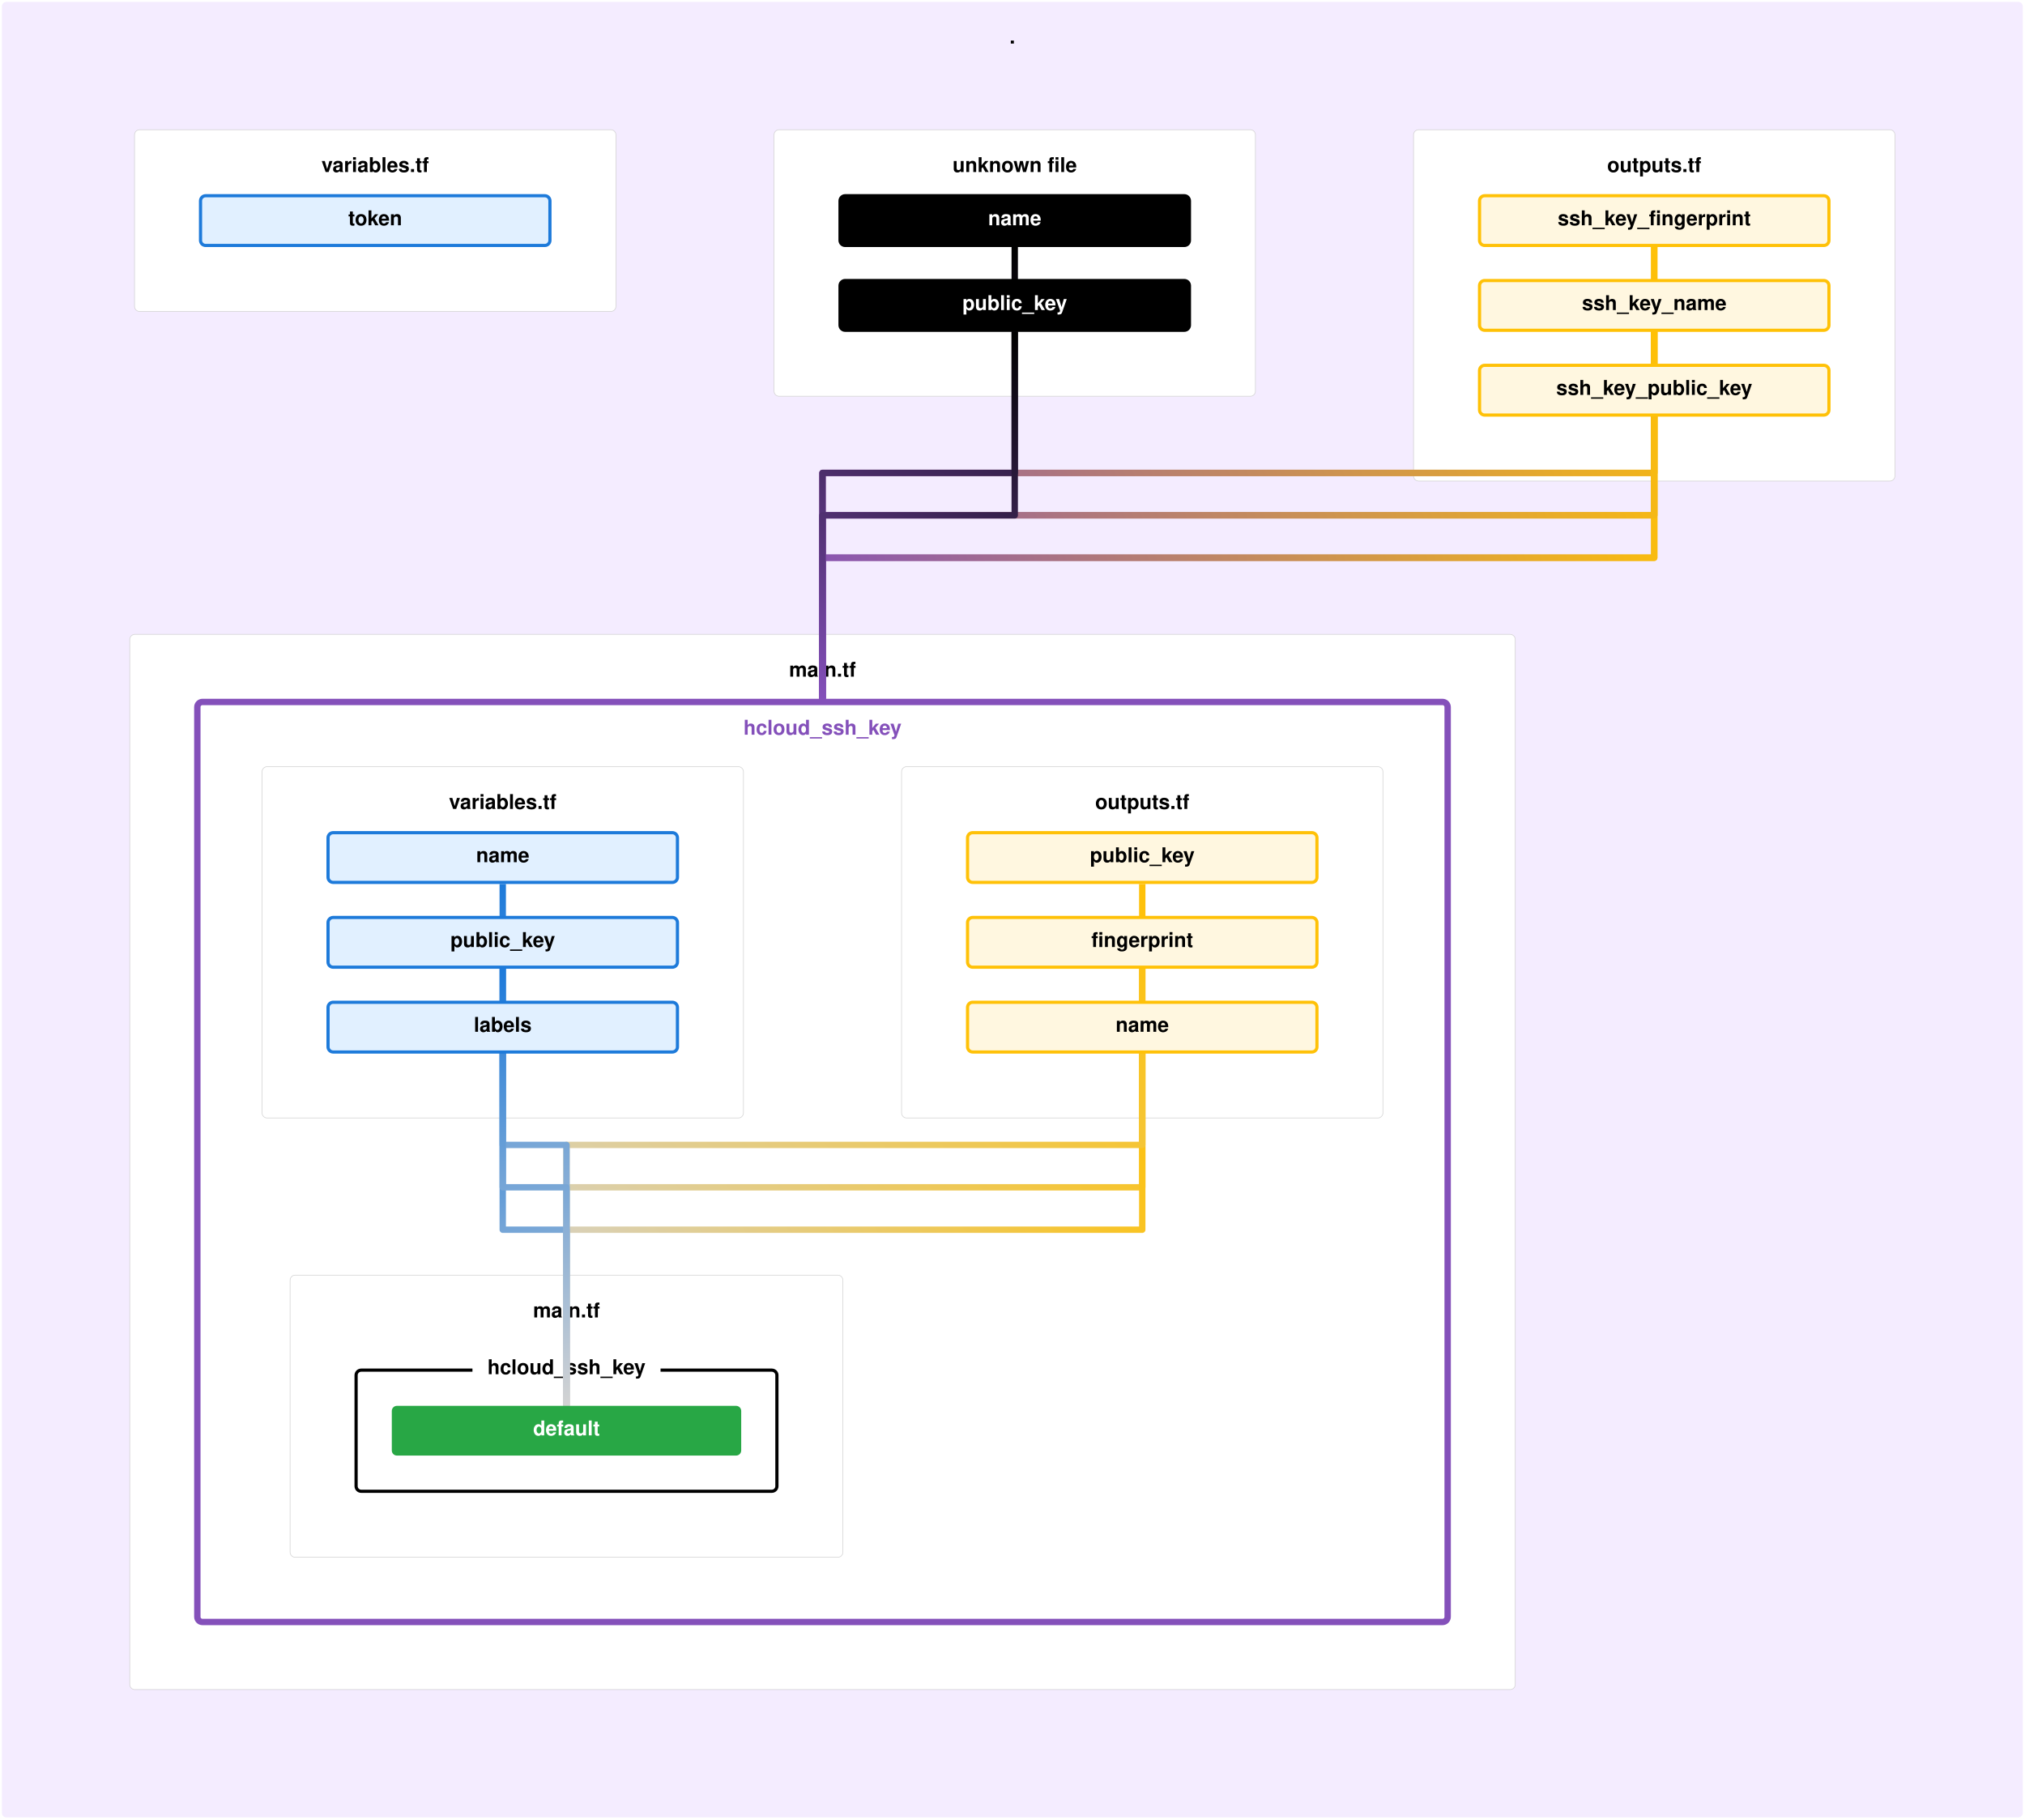
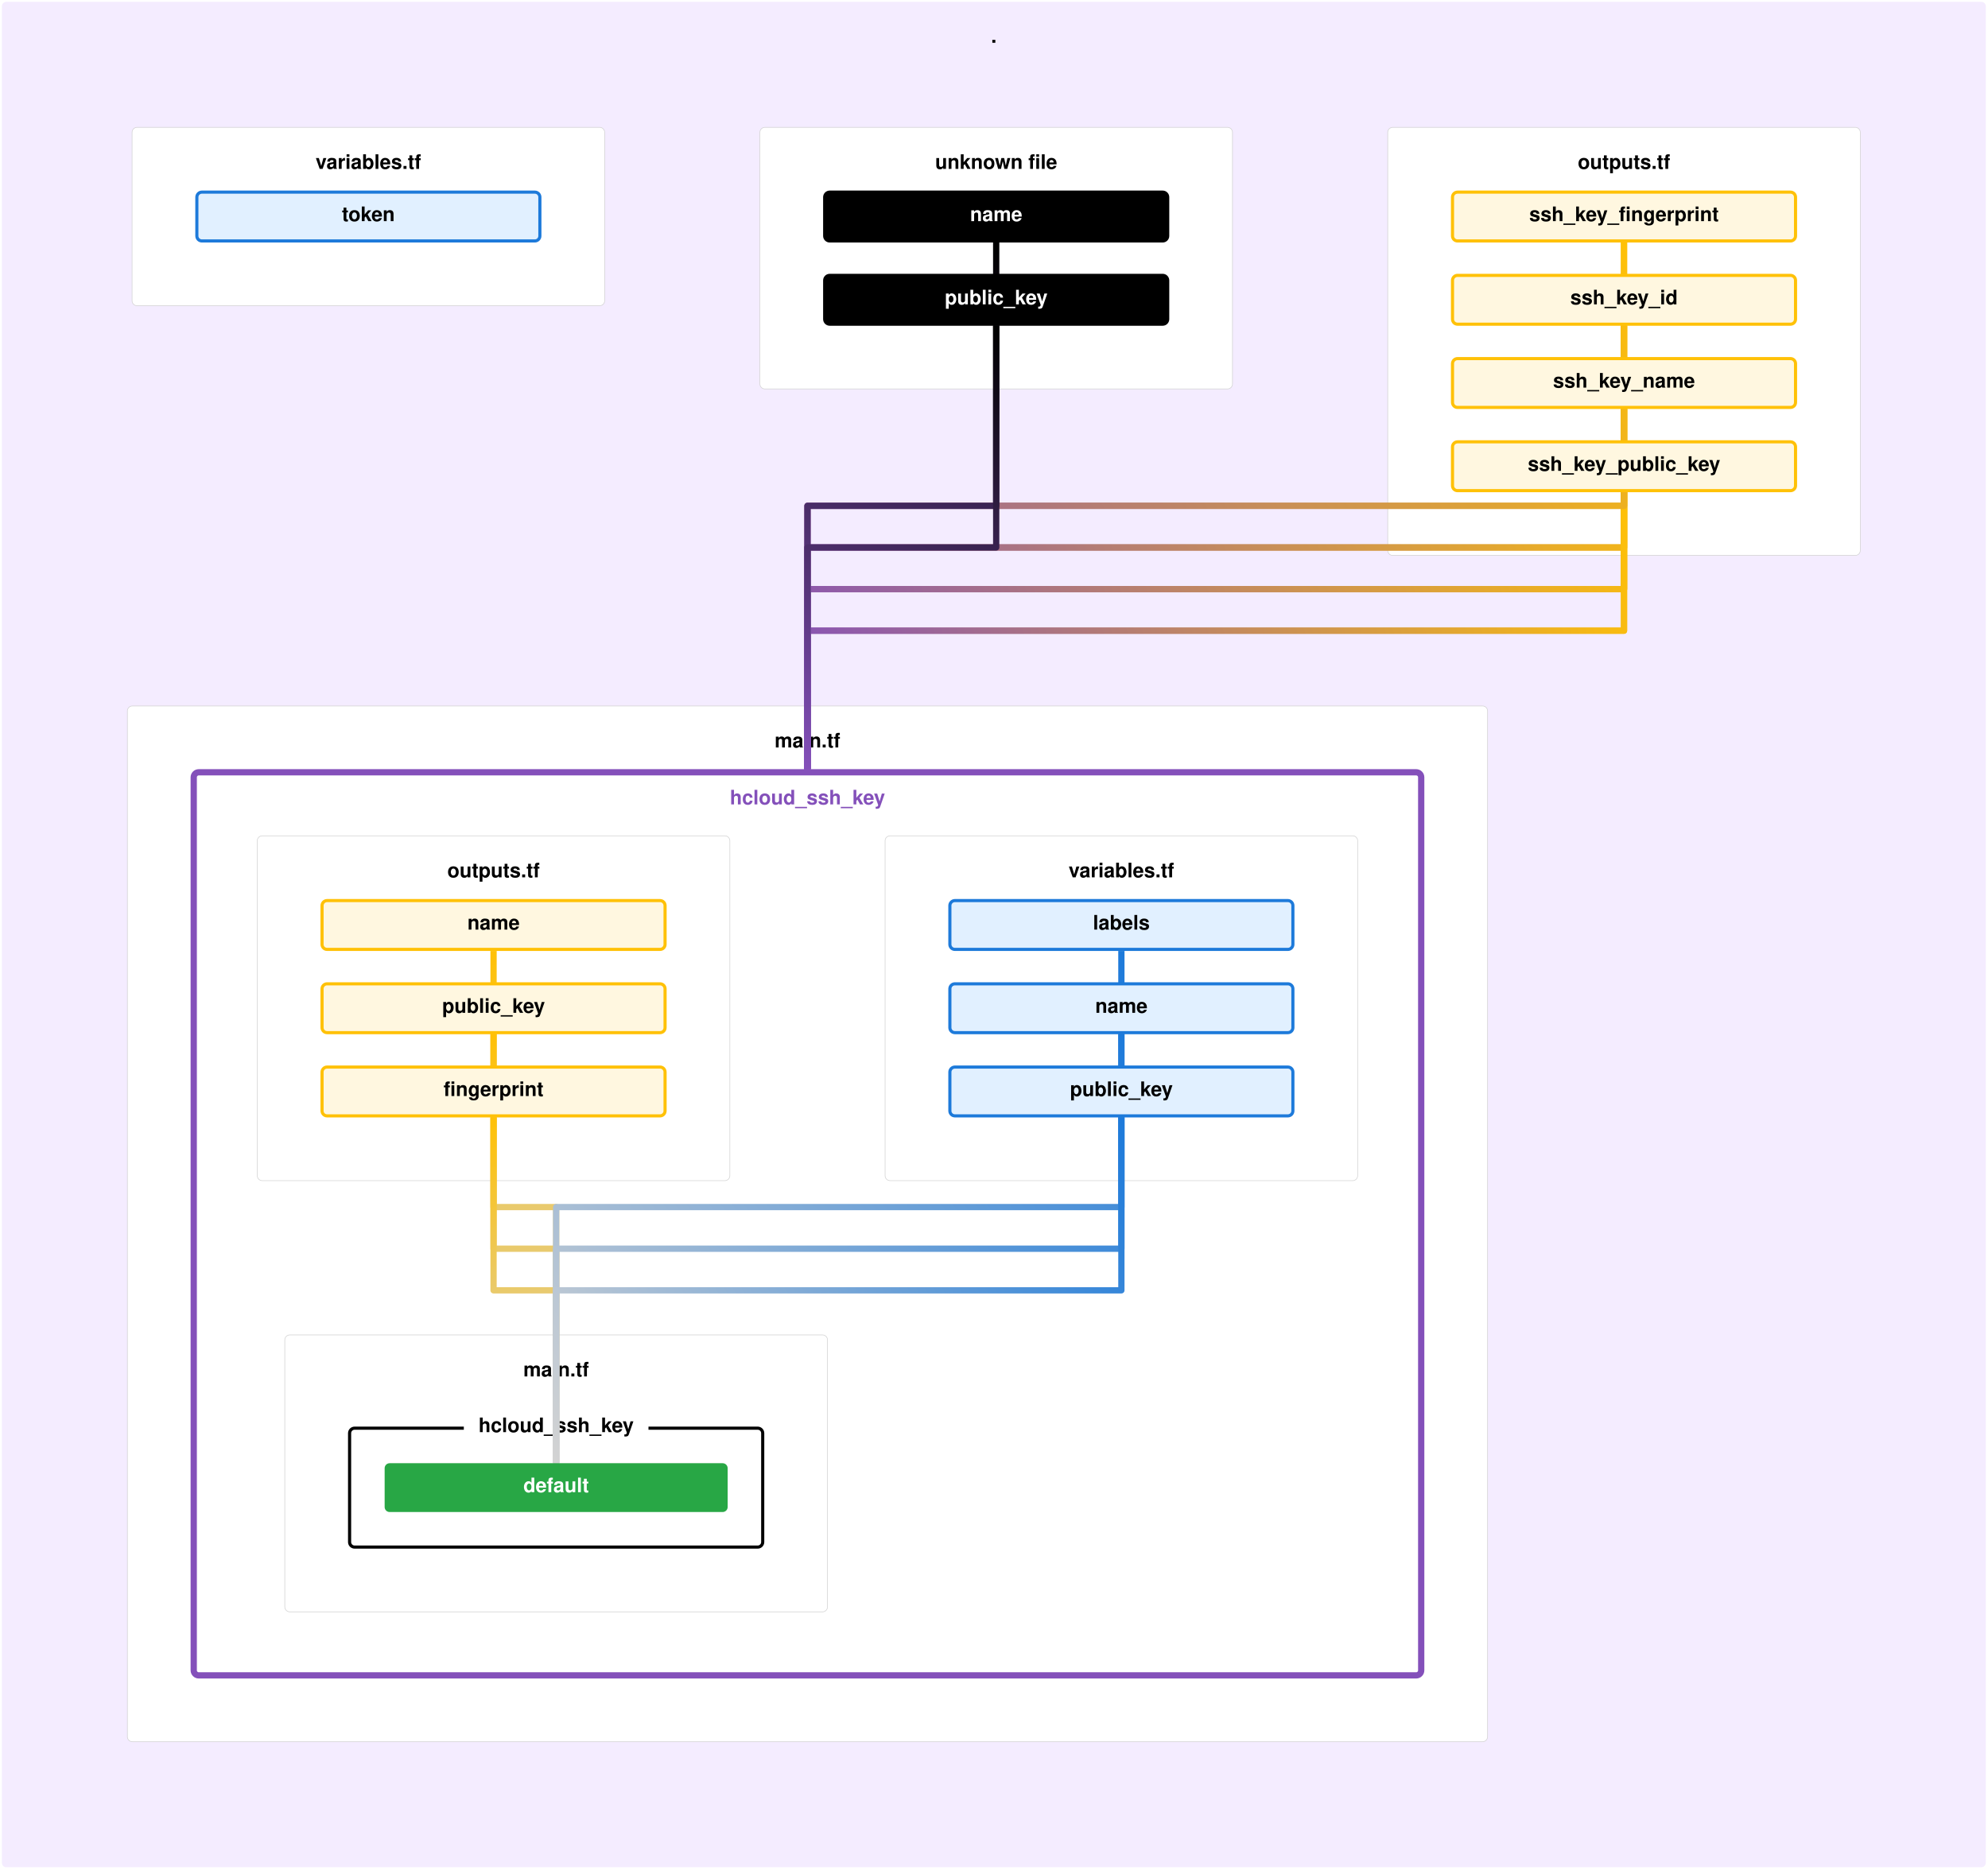
- <svg xmlns="http://www.w3.org/2000/svg" version="1.1" width="635.2" height="570.8">
+ <svg xmlns="http://www.w3.org/2000/svg" version="1.1" width="635.2" height="597.4">
  <defs>
-     <linearGradient id="kAfbMAzPTRiX" x1="2306px" x2="1001.5px" y1="607.5px" y2="1050px" gradientUnits="userSpaceOnUse">
+     <linearGradient id="eoQwMdqxrLeM" x1="2306px" x2="1001.5px" y1="474.5px" y2="1183px" gradientUnits="userSpaceOnUse">
      <stop offset="0" stop-color="rgb(255,193,7)" stop-opacity="1" />
      <stop offset="1" stop-color="rgb(132,80,186)" stop-opacity="1" />
    </linearGradient>
-     <linearGradient id="CqSRUVTMXqBN" x1="2306px" x2="1001.5px" y1="607.5px" y2="1050px" gradientUnits="userSpaceOnUse">
+     <linearGradient id="oBKyxaTFsoTU" x1="2306px" x2="1001.5px" y1="474.5px" y2="1183px" gradientUnits="userSpaceOnUse">
      <stop offset="0" stop-color="rgb(255,193,7)" stop-opacity="1" />
      <stop offset="1" stop-color="rgb(132,80,186)" stop-opacity="1" />
    </linearGradient>
-     <linearGradient id="omOybWkTqrTI" x1="2306px" x2="1001.5px" y1="341.5px" y2="1050px" gradientUnits="userSpaceOnUse">
+     <linearGradient id="MZvRgHaSJlsv" x1="2306px" x2="1001.5px" y1="607.5px" y2="1183px" gradientUnits="userSpaceOnUse">
      <stop offset="0" stop-color="rgb(255,193,7)" stop-opacity="1" />
      <stop offset="1" stop-color="rgb(132,80,186)" stop-opacity="1" />
    </linearGradient>
-     <linearGradient id="gRlaXRUSgbeH" x1="2306px" x2="1001.5px" y1="341.5px" y2="1050px" gradientUnits="userSpaceOnUse">
+     <linearGradient id="ThncUNKxBtDD" x1="2306px" x2="1001.5px" y1="607.5px" y2="1183px" gradientUnits="userSpaceOnUse">
      <stop offset="0" stop-color="rgb(255,193,7)" stop-opacity="1" />
      <stop offset="1" stop-color="rgb(132,80,186)" stop-opacity="1" />
    </linearGradient>
-     <linearGradient id="CpTBDyEorTBN" x1="2306px" x2="1001.5px" y1="474.5px" y2="1050px" gradientUnits="userSpaceOnUse">
+     <linearGradient id="tvUqaEgZMHoK" x1="2306px" x2="1001.5px" y1="740.5px" y2="1183px" gradientUnits="userSpaceOnUse">
      <stop offset="0" stop-color="rgb(255,193,7)" stop-opacity="1" />
      <stop offset="1" stop-color="rgb(132,80,186)" stop-opacity="1" />
    </linearGradient>
-     <linearGradient id="UHBnZhNirFyh" x1="2306px" x2="1001.5px" y1="474.5px" y2="1050px" gradientUnits="userSpaceOnUse">
+     <linearGradient id="uVtwyRLZyycK" x1="2306px" x2="1001.5px" y1="740.5px" y2="1183px" gradientUnits="userSpaceOnUse">
      <stop offset="0" stop-color="rgb(255,193,7)" stop-opacity="1" />
      <stop offset="1" stop-color="rgb(132,80,186)" stop-opacity="1" />
    </linearGradient>
-     <linearGradient id="IBSufaVmIaCJ" x1="1001.5px" x2="1303px" y1="1050px" y2="341.5px" gradientUnits="userSpaceOnUse">
+     <linearGradient id="ieRWnKbuhmea" x1="2306px" x2="1001.5px" y1="341.5px" y2="1183px" gradientUnits="userSpaceOnUse">
+       <stop offset="0" stop-color="rgb(255,193,7)" stop-opacity="1" />
+       <stop offset="1" stop-color="rgb(132,80,186)" stop-opacity="1" />
+     </linearGradient>
+     <linearGradient id="FhegOSsHZnwM" x1="2306px" x2="1001.5px" y1="341.5px" y2="1183px" gradientUnits="userSpaceOnUse">
+       <stop offset="0" stop-color="rgb(255,193,7)" stop-opacity="1" />
+       <stop offset="1" stop-color="rgb(132,80,186)" stop-opacity="1" />
+     </linearGradient>
+     <linearGradient id="XpTxCmxarptT" x1="1001.5px" x2="1303px" y1="1183px" y2="341.5px" gradientUnits="userSpaceOnUse">
      <stop offset="0" stop-color="rgb(132,80,186)" stop-opacity="1" />
      <stop offset="1" stop-color="rgb(0,0,0)" stop-opacity="1" />
    </linearGradient>
-     <linearGradient id="gvIWRyqTotLL" x1="1001.5px" x2="1303px" y1="1050px" y2="474.5px" gradientUnits="userSpaceOnUse">
+     <linearGradient id="QykcZUZVzXlQ" x1="1001.5px" x2="1303px" y1="1183px" y2="474.5px" gradientUnits="userSpaceOnUse">
      <stop offset="0" stop-color="rgb(132,80,186)" stop-opacity="1" />
      <stop offset="1" stop-color="rgb(0,0,0)" stop-opacity="1" />
    </linearGradient>
-     <linearGradient id="MkduefuPdefw" x1="1503px" x2="600px" y1="1473.5px" y2="2159px" gradientUnits="userSpaceOnUse">
+     <linearGradient id="UeacbPPAtChh" x1="500px" x2="600px" y1="1473.5px" y2="2292px" gradientUnits="userSpaceOnUse">
      <stop offset="0" stop-color="rgb(255,193,7)" stop-opacity="1" />
      <stop offset="1" stop-color="rgb(211,211,211)" stop-opacity="1" />
    </linearGradient>
-     <linearGradient id="XdaAgsAaTTLy" x1="1503px" x2="600px" y1="1606.5px" y2="2159px" gradientUnits="userSpaceOnUse">
+     <linearGradient id="VRPTsOPpepOm" x1="500px" x2="600px" y1="1606.5px" y2="2292px" gradientUnits="userSpaceOnUse">
      <stop offset="0" stop-color="rgb(255,193,7)" stop-opacity="1" />
      <stop offset="1" stop-color="rgb(211,211,211)" stop-opacity="1" />
    </linearGradient>
-     <linearGradient id="sTzJwhCAzQWt" x1="1503px" x2="600px" y1="1340.5px" y2="2159px" gradientUnits="userSpaceOnUse">
+     <linearGradient id="awDGAMawTSfp" x1="500px" x2="600px" y1="1739.5px" y2="2292px" gradientUnits="userSpaceOnUse">
      <stop offset="0" stop-color="rgb(255,193,7)" stop-opacity="1" />
      <stop offset="1" stop-color="rgb(211,211,211)" stop-opacity="1" />
    </linearGradient>
-     <linearGradient id="OuNxTONaOCod" x1="600px" x2="500px" y1="2159px" y2="1606.5px" gradientUnits="userSpaceOnUse">
+     <linearGradient id="VFEZTcJOmoGz" x1="600px" x2="1503px" y1="2292px" y2="1473.5px" gradientUnits="userSpaceOnUse">
      <stop offset="0" stop-color="rgb(211,211,211)" stop-opacity="1" />
      <stop offset="1" stop-color="rgb(29,122,218)" stop-opacity="1" />
    </linearGradient>
-     <linearGradient id="AMlorLlETGNb" x1="600px" x2="500px" y1="2159px" y2="1340.5px" gradientUnits="userSpaceOnUse">
+     <linearGradient id="ACcAwDRKxImO" x1="600px" x2="1503px" y1="2292px" y2="1606.5px" gradientUnits="userSpaceOnUse">
      <stop offset="0" stop-color="rgb(211,211,211)" stop-opacity="1" />
      <stop offset="1" stop-color="rgb(29,122,218)" stop-opacity="1" />
    </linearGradient>
-     <linearGradient id="bidnLZrUkZUZ" x1="600px" x2="500px" y1="2159px" y2="1473.5px" gradientUnits="userSpaceOnUse">
+     <linearGradient id="ETNtlGiVKxwp" x1="600px" x2="1503px" y1="2292px" y2="1739.5px" gradientUnits="userSpaceOnUse">
      <stop offset="0" stop-color="rgb(211,211,211)" stop-opacity="1" />
      <stop offset="1" stop-color="rgb(29,122,218)" stop-opacity="1" />
    </linearGradient>
  </defs>
  <g transform="translate(57.7,9.2) scale(0.2,0.2)">
-     <path fill="rgb(244,236,255)" stroke="rgb(255,255,255)" paint-order="fill stroke markers" d=" M 1299.25 -44 L 2877 -44 L 2877 -44 A 8 8 0 0 1 2885 -36 L 2885 2797.5 L 2885 2797.5 A 8 8 0 0 1 2877 2805.5 L -278.5 2805.5 L -278.5 2805.5 A 8 8 0 0 1 -286.5 2797.5 L -286.5 -36 L -286.5 -36 A 8 8 0 0 1 -278.5 -44 L 1299.25 -44 Z" fill-opacity="1" stroke-opacity="1" stroke-miterlimit="10" stroke-width="2" />
+     <path fill="rgb(244,236,255)" stroke="rgb(255,255,255)" paint-order="fill stroke markers" d=" M 1299.25 -44 L 2877 -44 L 2877 -44 A 8 8 0 0 1 2885 -36 L 2885 2930.5 L 2885 2930.5 A 8 8 0 0 1 2877 2938.5 L -278.5 2938.5 L -278.5 2938.5 A 8 8 0 0 1 -286.5 2930.5 L -286.5 -36 L -286.5 -36 A 8 8 0 0 1 -278.5 -44 L 1299.25 -44 Z" fill-opacity="1" stroke-opacity="1" stroke-miterlimit="10" stroke-width="2" />
    <text fill="rgb(0,0,0)" stroke="none" font-family="Avenir, Helvetica, Arial, sans-serif" font-size="32px" font-style="normal" font-weight="bold" text-decoration="normal" x="1299.25" y="31" text-anchor="middle" dominant-baseline="text-after-edge" fill-opacity="1">.</text>
-     <path fill="rgb(255,255,255)" stroke="rgb(211,211,211)" paint-order="fill stroke markers" d=" M 1001.5 949 L 2080 949 L 2080 949 A 8 8 0 0 1 2088 957 L 2088 2596 L 2088 2596 A 8 8 0 0 1 2080 2604 L -77 2604 L -77 2604 A 8 8 0 0 1 -85 2596 L -85 957 L -85 957 A 8 8 0 0 1 -77 949 L 1001.5 949 Z" fill-opacity="1" stroke-opacity="1" stroke-miterlimit="10" />
-     <text fill="rgb(0,0,0)" stroke="none" font-family="Avenir, Helvetica, Arial, sans-serif" font-size="32px" font-style="normal" font-weight="bold" text-decoration="normal" x="1001.5" y="1024" text-anchor="middle" dominant-baseline="text-after-edge" fill-opacity="1">main.tf</text>
-     <path fill="rgb(255,255,255)" stroke="rgb(211,211,211)" paint-order="fill stroke markers" d=" M 1303 157.5 L 1672.5 157.5 L 1672.5 157.5 A 8 8 0 0 1 1680.5 165.5 L 1680.5 567.5 L 1680.5 567.5 A 8 8 0 0 1 1672.5 575.5 L 933.5 575.5 L 933.5 575.5 A 8 8 0 0 1 925.5 567.5 L 925.5 165.5 L 925.5 165.5 A 8 8 0 0 1 933.5 157.5 L 1303 157.5 Z" fill-opacity="1" stroke-opacity="1" stroke-miterlimit="10" />
-     <text fill="rgb(0,0,0)" stroke="none" font-family="Avenir, Helvetica, Arial, sans-serif" font-size="32px" font-style="normal" font-weight="bold" text-decoration="normal" x="1303" y="232.5" text-anchor="middle" dominant-baseline="text-after-edge" fill-opacity="1">unknown file</text>
-     <path fill="rgb(255,255,255)" stroke="rgb(211,211,211)" paint-order="fill stroke markers" d=" M 2306 157.5 L 2675.5 157.5 L 2675.5 157.5 A 8 8 0 0 1 2683.5 165.5 L 2683.5 700.5 L 2683.5 700.5 A 8 8 0 0 1 2675.5 708.5 L 1936.5 708.5 L 1936.5 708.5 A 8 8 0 0 1 1928.5 700.5 L 1928.5 165.5 L 1928.5 165.5 A 8 8 0 0 1 1936.5 157.5 L 2306 157.5 Z" fill-opacity="1" stroke-opacity="1" stroke-miterlimit="10" />
+     <path fill="rgb(255,255,255)" stroke="rgb(211,211,211)" paint-order="fill stroke markers" d=" M 2306 157.5 L 2675.5 157.5 L 2675.5 157.5 A 8 8 0 0 1 2683.5 165.5 L 2683.5 833.5 L 2683.5 833.5 A 8 8 0 0 1 2675.5 841.5 L 1936.5 841.5 L 1936.5 841.5 A 8 8 0 0 1 1928.5 833.5 L 1928.5 165.5 L 1928.5 165.5 A 8 8 0 0 1 1936.5 157.5 L 2306 157.5 Z" fill-opacity="1" stroke-opacity="1" stroke-miterlimit="10" />
    <text fill="rgb(0,0,0)" stroke="none" font-family="Avenir, Helvetica, Arial, sans-serif" font-size="32px" font-style="normal" font-weight="bold" text-decoration="normal" x="2306" y="232.5" text-anchor="middle" dominant-baseline="text-after-edge" fill-opacity="1">outputs.tf</text>
    <path fill="rgb(255,255,255)" stroke="rgb(211,211,211)" paint-order="fill stroke markers" d=" M 300 157.5 L 669.5 157.5 L 669.5 157.5 A 8 8 0 0 1 677.5 165.5 L 677.5 434.5 L 677.5 434.5 A 8 8 0 0 1 669.5 442.5 L -69.5 442.5 L -69.5 442.5 A 8 8 0 0 1 -77.5 434.5 L -77.5 165.5 L -77.5 165.5 A 8 8 0 0 1 -69.5 157.5 L 300 157.5 Z" fill-opacity="1" stroke-opacity="1" stroke-miterlimit="10" />
    <text fill="rgb(0,0,0)" stroke="none" font-family="Avenir, Helvetica, Arial, sans-serif" font-size="32px" font-style="normal" font-weight="bold" text-decoration="normal" x="300" y="232.5" text-anchor="middle" dominant-baseline="text-after-edge" fill-opacity="1">variables.tf</text>
-     <path fill="rgb(255,255,255)" stroke="rgb(132,80,186)" paint-order="fill stroke markers" d=" M 1001.5 1055 L 1974 1055 L 1974 1055 A 8 8 0 0 1 1982 1063 L 1982 2490 L 1982 2490 A 8 8 0 0 1 1974 2498 L 29 2498 L 29 2498 A 8 8 0 0 1 21 2490 L 21 1063 L 21 1063 A 8 8 0 0 1 29 1055 L 1001.5 1055 Z" fill-opacity="1" stroke-opacity="1" stroke-miterlimit="10" stroke-width="10" />
-     <text fill="rgb(132,80,186)" stroke="none" font-family="Avenir, Helvetica, Arial, sans-serif" font-size="32px" font-style="normal" font-weight="bold" text-decoration="normal" x="1001.5" y="1115" text-anchor="middle" dominant-baseline="text-after-edge" fill-opacity="1">hcloud_ssh_key</text>
-     <path fill="rgb(255,255,255)" stroke="rgb(211,211,211)" paint-order="fill stroke markers" d=" M 500 1156.5 L 869.5 1156.5 L 869.5 1156.5 A 8 8 0 0 1 877.5 1164.5 L 877.5 1699.5 L 877.5 1699.5 A 8 8 0 0 1 869.5 1707.5 L 130.5 1707.5 L 130.5 1707.5 A 8 8 0 0 1 122.5 1699.5 L 122.5 1164.5 L 122.5 1164.5 A 8 8 0 0 1 130.5 1156.5 L 500 1156.5 Z" fill-opacity="1" stroke-opacity="1" stroke-miterlimit="10" />
-     <text fill="rgb(0,0,0)" stroke="none" font-family="Avenir, Helvetica, Arial, sans-serif" font-size="32px" font-style="normal" font-weight="bold" text-decoration="normal" x="500" y="1231.5" text-anchor="middle" dominant-baseline="text-after-edge" fill-opacity="1">variables.tf</text>
-     <path fill="rgb(255,255,255)" stroke="rgb(211,211,211)" paint-order="fill stroke markers" d=" M 600 1954 L 1025.5 1954 L 1025.5 1954 A 8 8 0 0 1 1033.5 1962 L 1033.5 2388.5 L 1033.5 2388.5 A 8 8 0 0 1 1025.5 2396.5 L 174.5 2396.5 L 174.5 2396.5 A 8 8 0 0 1 166.5 2388.5 L 166.5 1962 L 166.5 1962 A 8 8 0 0 1 174.5 1954 L 600 1954 Z" fill-opacity="1" stroke-opacity="1" stroke-miterlimit="10" />
-     <text fill="rgb(0,0,0)" stroke="none" font-family="Avenir, Helvetica, Arial, sans-serif" font-size="32px" font-style="normal" font-weight="bold" text-decoration="normal" x="600" y="2029" text-anchor="middle" dominant-baseline="text-after-edge" fill-opacity="1">main.tf</text>
-     <path fill="rgb(255,255,255)" stroke="rgb(211,211,211)" paint-order="fill stroke markers" d=" M 1503 1156.5 L 1872.5 1156.5 L 1872.5 1156.5 A 8 8 0 0 1 1880.5 1164.5 L 1880.5 1699.5 L 1880.5 1699.5 A 8 8 0 0 1 1872.5 1707.5 L 1133.5 1707.5 L 1133.5 1707.5 A 8 8 0 0 1 1125.5 1699.5 L 1125.5 1164.5 L 1125.5 1164.5 A 8 8 0 0 1 1133.5 1156.5 L 1503 1156.5 Z" fill-opacity="1" stroke-opacity="1" stroke-miterlimit="10" />
-     <text fill="rgb(0,0,0)" stroke="none" font-family="Avenir, Helvetica, Arial, sans-serif" font-size="32px" font-style="normal" font-weight="bold" text-decoration="normal" x="1503" y="1231.5" text-anchor="middle" dominant-baseline="text-after-edge" fill-opacity="1">outputs.tf</text>
-     <path fill="rgb(255,255,255)" stroke="rgb(0,0,0)" paint-order="fill stroke markers" d=" M 600 2103 L 922 2103 L 922 2103 A 8 8 0 0 1 930 2111 L 930 2285 L 930 2285 A 8 8 0 0 1 922 2293 L 278 2293 L 278 2293 A 8 8 0 0 1 270 2285 L 270 2111 L 270 2111 A 8 8 0 0 1 278 2103 L 600 2103 Z" fill-opacity="1" stroke-opacity="1" stroke-miterlimit="10" stroke-width="5" />
-     <rect fill="rgb(255,255,255)" stroke="none" x="452.5" y="2054" width="295" height="96" fill-opacity="1" />
-     <text fill="rgb(0,0,0)" stroke="none" font-family="Avenir, Helvetica, Arial, sans-serif" font-size="32px" font-style="normal" font-weight="bold" text-decoration="normal" x="600" y="2118" text-anchor="middle" dominant-baseline="text-after-edge" fill-opacity="1">hcloud_ssh_key</text>
-     <path fill="none" stroke="url(#kAfbMAzPTRiX)" paint-order="fill stroke markers" d=" M 2306 607.5 L 2306 828.75 L 1001.5 828.75 L 1001.5 1050" stroke-linejoin="round" stroke-miterlimit="10" stroke-width="10" />
-     <path fill="none" stroke="url(#CqSRUVTMXqBN)" paint-order="fill stroke markers" d=" M 2306 607.5 L 2306 828.75 L 1001.5 828.75 L 1001.5 1050" stroke-linejoin="round" stroke-miterlimit="10" stroke-width="10" />
-     <path fill="none" stroke="url(#omOybWkTqrTI)" paint-order="fill stroke markers" d=" M 2306 341.5 L 2306 695.75 L 1001.5 695.75 L 1001.5 1050" stroke-linejoin="round" stroke-miterlimit="10" stroke-width="10" />
-     <path fill="none" stroke="url(#gRlaXRUSgbeH)" paint-order="fill stroke markers" d=" M 2306 341.5 L 2306 695.75 L 1001.5 695.75 L 1001.5 1050" stroke-linejoin="round" stroke-miterlimit="10" stroke-width="10" />
-     <path fill="none" stroke="url(#CpTBDyEorTBN)" paint-order="fill stroke markers" d=" M 2306 474.5 L 2306 762.25 L 1001.5 762.25 L 1001.5 1050" stroke-linejoin="round" stroke-miterlimit="10" stroke-width="10" />
-     <path fill="none" stroke="url(#UHBnZhNirFyh)" paint-order="fill stroke markers" d=" M 2306 474.5 L 2306 762.25 L 1001.5 762.25 L 1001.5 1050" stroke-linejoin="round" stroke-miterlimit="10" stroke-width="10" />
-     <path fill="none" stroke="url(#IBSufaVmIaCJ)" paint-order="fill stroke markers" d=" M 1001.5 1050 L 1001.5 695.75 L 1303 695.75 L 1303 341.5" stroke-linejoin="round" stroke-miterlimit="10" stroke-width="10" />
-     <path fill="none" stroke="url(#gvIWRyqTotLL)" paint-order="fill stroke markers" d=" M 1001.5 1050 L 1001.5 762.25 L 1303 762.25 L 1303 474.5" stroke-linejoin="round" stroke-miterlimit="10" stroke-width="10" />
-     <path fill="none" stroke="url(#MkduefuPdefw)" paint-order="fill stroke markers" d=" M 1503 1473.5 L 1503 1816.25 L 600 1816.25 L 600 2159" stroke-linejoin="round" stroke-miterlimit="10" stroke-width="10" />
-     <path fill="none" stroke="url(#XdaAgsAaTTLy)" paint-order="fill stroke markers" d=" M 1503 1606.5 L 1503 1882.75 L 600 1882.75 L 600 2159" stroke-linejoin="round" stroke-miterlimit="10" stroke-width="10" />
-     <path fill="none" stroke="url(#sTzJwhCAzQWt)" paint-order="fill stroke markers" d=" M 1503 1340.5 L 1503 1749.75 L 600 1749.75 L 600 2159" stroke-linejoin="round" stroke-miterlimit="10" stroke-width="10" />
-     <path fill="none" stroke="url(#OuNxTONaOCod)" paint-order="fill stroke markers" d=" M 600 2159 L 600 1882.75 L 500 1882.75 L 500 1606.5" stroke-linejoin="round" stroke-miterlimit="10" stroke-width="10" />
-     <path fill="none" stroke="url(#AMlorLlETGNb)" paint-order="fill stroke markers" d=" M 600 2159 L 600 1749.75 L 500 1749.75 L 500 1340.5" stroke-linejoin="round" stroke-miterlimit="10" stroke-width="10" />
-     <path fill="none" stroke="url(#bidnLZrUkZUZ)" paint-order="fill stroke markers" d=" M 600 2159 L 600 1816.25 L 500 1816.25 L 500 1473.5" stroke-linejoin="round" stroke-miterlimit="10" stroke-width="10" />
-     <path fill="rgb(225,240,255)" stroke="rgb(29,122,218)" paint-order="fill stroke markers" d=" M 500 1260 L 766 1260 L 766 1260 A 8 8 0 0 1 774 1268 L 774 1330 L 774 1330 A 8 8 0 0 1 766 1338 L 234 1338 L 234 1338 A 8 8 0 0 1 226 1330 L 226 1268 L 226 1268 A 8 8 0 0 1 234 1260 L 500 1260 Z" fill-opacity="1" stroke-opacity="1" stroke-miterlimit="10" stroke-width="5" />
-     <text fill="rgb(0,0,0)" stroke="none" font-family="Avenir, Helvetica, Arial, sans-serif" font-size="32px" font-style="normal" font-weight="bold" text-decoration="normal" x="500" y="1315" text-anchor="middle" dominant-baseline="text-after-edge" fill-opacity="1">name</text>
-     <path fill="rgb(225,240,255)" stroke="rgb(29,122,218)" paint-order="fill stroke markers" d=" M 500 1393 L 766 1393 L 766 1393 A 8 8 0 0 1 774 1401 L 774 1463 L 774 1463 A 8 8 0 0 1 766 1471 L 234 1471 L 234 1471 A 8 8 0 0 1 226 1463 L 226 1401 L 226 1401 A 8 8 0 0 1 234 1393 L 500 1393 Z" fill-opacity="1" stroke-opacity="1" stroke-miterlimit="10" stroke-width="5" />
-     <text fill="rgb(0,0,0)" stroke="none" font-family="Avenir, Helvetica, Arial, sans-serif" font-size="32px" font-style="normal" font-weight="bold" text-decoration="normal" x="500" y="1448" text-anchor="middle" dominant-baseline="text-after-edge" fill-opacity="1">public_key</text>
-     <path fill="rgb(225,240,255)" stroke="rgb(29,122,218)" paint-order="fill stroke markers" d=" M 500 1526 L 766 1526 L 766 1526 A 8 8 0 0 1 774 1534 L 774 1596 L 774 1596 A 8 8 0 0 1 766 1604 L 234 1604 L 234 1604 A 8 8 0 0 1 226 1596 L 226 1534 L 226 1534 A 8 8 0 0 1 234 1526 L 500 1526 Z" fill-opacity="1" stroke-opacity="1" stroke-miterlimit="10" stroke-width="5" />
-     <text fill="rgb(0,0,0)" stroke="none" font-family="Avenir, Helvetica, Arial, sans-serif" font-size="32px" font-style="normal" font-weight="bold" text-decoration="normal" x="500" y="1581" text-anchor="middle" dominant-baseline="text-after-edge" fill-opacity="1">labels</text>
-     <path fill="rgb(40,167,69)" stroke="none" paint-order="stroke fill markers" d=" M 600 2159 L 866 2159 L 866 2159 A 8 8 0 0 1 874 2167 L 874 2229 L 874 2229 A 8 8 0 0 1 866 2237 L 334 2237 L 334 2237 A 8 8 0 0 1 326 2229 L 326 2167 L 326 2167 A 8 8 0 0 1 334 2159 L 600 2159 Z" fill-opacity="1" />
-     <text fill="rgb(255,255,255)" stroke="none" font-family="Avenir, Helvetica, Arial, sans-serif" font-size="32px" font-style="normal" font-weight="bold" text-decoration="normal" x="600" y="2214" text-anchor="middle" dominant-baseline="text-after-edge" fill-opacity="1">default</text>
-     <path fill="rgb(255,247,224)" stroke="rgb(255,193,7)" paint-order="fill stroke markers" d=" M 1503 1260 L 1769 1260 L 1769 1260 A 8 8 0 0 1 1777 1268 L 1777 1330 L 1777 1330 A 8 8 0 0 1 1769 1338 L 1237 1338 L 1237 1338 A 8 8 0 0 1 1229 1330 L 1229 1268 L 1229 1268 A 8 8 0 0 1 1237 1260 L 1503 1260 Z" fill-opacity="1" stroke-opacity="1" stroke-miterlimit="10" stroke-width="5" />
-     <text fill="rgb(0,0,0)" stroke="none" font-family="Avenir, Helvetica, Arial, sans-serif" font-size="32px" font-style="normal" font-weight="bold" text-decoration="normal" x="1503" y="1315" text-anchor="middle" dominant-baseline="text-after-edge" fill-opacity="1">public_key</text>
-     <path fill="rgb(255,247,224)" stroke="rgb(255,193,7)" paint-order="fill stroke markers" d=" M 1503 1393 L 1769 1393 L 1769 1393 A 8 8 0 0 1 1777 1401 L 1777 1463 L 1777 1463 A 8 8 0 0 1 1769 1471 L 1237 1471 L 1237 1471 A 8 8 0 0 1 1229 1463 L 1229 1401 L 1229 1401 A 8 8 0 0 1 1237 1393 L 1503 1393 Z" fill-opacity="1" stroke-opacity="1" stroke-miterlimit="10" stroke-width="5" />
-     <text fill="rgb(0,0,0)" stroke="none" font-family="Avenir, Helvetica, Arial, sans-serif" font-size="32px" font-style="normal" font-weight="bold" text-decoration="normal" x="1503" y="1448" text-anchor="middle" dominant-baseline="text-after-edge" fill-opacity="1">fingerprint</text>
-     <path fill="rgb(255,247,224)" stroke="rgb(255,193,7)" paint-order="fill stroke markers" d=" M 1503 1526 L 1769 1526 L 1769 1526 A 8 8 0 0 1 1777 1534 L 1777 1596 L 1777 1596 A 8 8 0 0 1 1769 1604 L 1237 1604 L 1237 1604 A 8 8 0 0 1 1229 1596 L 1229 1534 L 1229 1534 A 8 8 0 0 1 1237 1526 L 1503 1526 Z" fill-opacity="1" stroke-opacity="1" stroke-miterlimit="10" stroke-width="5" />
+     <path fill="rgb(255,255,255)" stroke="rgb(211,211,211)" paint-order="fill stroke markers" d=" M 1001.5 1082 L 2080 1082 L 2080 1082 A 8 8 0 0 1 2088 1090 L 2088 2729 L 2088 2729 A 8 8 0 0 1 2080 2737 L -77 2737 L -77 2737 A 8 8 0 0 1 -85 2729 L -85 1090 L -85 1090 A 8 8 0 0 1 -77 1082 L 1001.5 1082 Z" fill-opacity="1" stroke-opacity="1" stroke-miterlimit="10" />
+     <text fill="rgb(0,0,0)" stroke="none" font-family="Avenir, Helvetica, Arial, sans-serif" font-size="32px" font-style="normal" font-weight="bold" text-decoration="normal" x="1001.5" y="1157" text-anchor="middle" dominant-baseline="text-after-edge" fill-opacity="1">main.tf</text>
+     <path fill="rgb(255,255,255)" stroke="rgb(211,211,211)" paint-order="fill stroke markers" d=" M 1303 157.5 L 1672.5 157.5 L 1672.5 157.5 A 8 8 0 0 1 1680.5 165.5 L 1680.5 567.5 L 1680.5 567.5 A 8 8 0 0 1 1672.5 575.5 L 933.5 575.5 L 933.5 575.5 A 8 8 0 0 1 925.5 567.5 L 925.5 165.5 L 925.5 165.5 A 8 8 0 0 1 933.5 157.5 L 1303 157.5 Z" fill-opacity="1" stroke-opacity="1" stroke-miterlimit="10" />
+     <text fill="rgb(0,0,0)" stroke="none" font-family="Avenir, Helvetica, Arial, sans-serif" font-size="32px" font-style="normal" font-weight="bold" text-decoration="normal" x="1303" y="232.5" text-anchor="middle" dominant-baseline="text-after-edge" fill-opacity="1">unknown file</text>
+     <path fill="rgb(255,255,255)" stroke="rgb(132,80,186)" paint-order="fill stroke markers" d=" M 1001.5 1188 L 1974 1188 L 1974 1188 A 8 8 0 0 1 1982 1196 L 1982 2623 L 1982 2623 A 8 8 0 0 1 1974 2631 L 29 2631 L 29 2631 A 8 8 0 0 1 21 2623 L 21 1196 L 21 1196 A 8 8 0 0 1 29 1188 L 1001.5 1188 Z" fill-opacity="1" stroke-opacity="1" stroke-miterlimit="10" stroke-width="10" />
+     <text fill="rgb(132,80,186)" stroke="none" font-family="Avenir, Helvetica, Arial, sans-serif" font-size="32px" font-style="normal" font-weight="bold" text-decoration="normal" x="1001.5" y="1248" text-anchor="middle" dominant-baseline="text-after-edge" fill-opacity="1">hcloud_ssh_key</text>
+     <path fill="rgb(255,255,255)" stroke="rgb(211,211,211)" paint-order="fill stroke markers" d=" M 500 1289.5 L 869.5 1289.5 L 869.5 1289.5 A 8 8 0 0 1 877.5 1297.5 L 877.5 1832.5 L 877.5 1832.5 A 8 8 0 0 1 869.5 1840.5 L 130.5 1840.5 L 130.5 1840.5 A 8 8 0 0 1 122.5 1832.5 L 122.5 1297.5 L 122.5 1297.5 A 8 8 0 0 1 130.5 1289.5 L 500 1289.5 Z" fill-opacity="1" stroke-opacity="1" stroke-miterlimit="10" />
+     <text fill="rgb(0,0,0)" stroke="none" font-family="Avenir, Helvetica, Arial, sans-serif" font-size="32px" font-style="normal" font-weight="bold" text-decoration="normal" x="500" y="1364.5" text-anchor="middle" dominant-baseline="text-after-edge" fill-opacity="1">outputs.tf</text>
+     <path fill="rgb(255,255,255)" stroke="rgb(211,211,211)" paint-order="fill stroke markers" d=" M 1503 1289.5 L 1872.5 1289.5 L 1872.5 1289.5 A 8 8 0 0 1 1880.5 1297.5 L 1880.5 1832.5 L 1880.5 1832.5 A 8 8 0 0 1 1872.5 1840.5 L 1133.5 1840.5 L 1133.5 1840.5 A 8 8 0 0 1 1125.5 1832.5 L 1125.5 1297.5 L 1125.5 1297.5 A 8 8 0 0 1 1133.5 1289.5 L 1503 1289.5 Z" fill-opacity="1" stroke-opacity="1" stroke-miterlimit="10" />
+     <text fill="rgb(0,0,0)" stroke="none" font-family="Avenir, Helvetica, Arial, sans-serif" font-size="32px" font-style="normal" font-weight="bold" text-decoration="normal" x="1503" y="1364.5" text-anchor="middle" dominant-baseline="text-after-edge" fill-opacity="1">variables.tf</text>
+     <path fill="rgb(255,255,255)" stroke="rgb(211,211,211)" paint-order="fill stroke markers" d=" M 600 2087 L 1025.5 2087 L 1025.5 2087 A 8 8 0 0 1 1033.5 2095 L 1033.5 2521.5 L 1033.5 2521.5 A 8 8 0 0 1 1025.5 2529.5 L 174.5 2529.5 L 174.5 2529.5 A 8 8 0 0 1 166.5 2521.5 L 166.5 2095 L 166.5 2095 A 8 8 0 0 1 174.5 2087 L 600 2087 Z" fill-opacity="1" stroke-opacity="1" stroke-miterlimit="10" />
+     <text fill="rgb(0,0,0)" stroke="none" font-family="Avenir, Helvetica, Arial, sans-serif" font-size="32px" font-style="normal" font-weight="bold" text-decoration="normal" x="600" y="2162" text-anchor="middle" dominant-baseline="text-after-edge" fill-opacity="1">main.tf</text>
+     <path fill="rgb(255,255,255)" stroke="rgb(0,0,0)" paint-order="fill stroke markers" d=" M 600 2236 L 922 2236 L 922 2236 A 8 8 0 0 1 930 2244 L 930 2418 L 930 2418 A 8 8 0 0 1 922 2426 L 278 2426 L 278 2426 A 8 8 0 0 1 270 2418 L 270 2244 L 270 2244 A 8 8 0 0 1 278 2236 L 600 2236 Z" fill-opacity="1" stroke-opacity="1" stroke-miterlimit="10" stroke-width="5" />
+     <rect fill="rgb(255,255,255)" stroke="none" x="452.5" y="2187" width="295" height="96" fill-opacity="1" />
+     <text fill="rgb(0,0,0)" stroke="none" font-family="Avenir, Helvetica, Arial, sans-serif" font-size="32px" font-style="normal" font-weight="bold" text-decoration="normal" x="600" y="2251" text-anchor="middle" dominant-baseline="text-after-edge" fill-opacity="1">hcloud_ssh_key</text>
+     <path fill="none" stroke="url(#eoQwMdqxrLeM)" paint-order="fill stroke markers" d=" M 2306 474.5 L 2306 828.75 L 1001.5 828.75 L 1001.5 1183" stroke-linejoin="round" stroke-miterlimit="10" stroke-width="10" />
+     <path fill="none" stroke="url(#oBKyxaTFsoTU)" paint-order="fill stroke markers" d=" M 2306 474.5 L 2306 828.75 L 1001.5 828.75 L 1001.5 1183" stroke-linejoin="round" stroke-miterlimit="10" stroke-width="10" />
+     <path fill="none" stroke="url(#MZvRgHaSJlsv)" paint-order="fill stroke markers" d=" M 2306 607.5 L 2306 895.25 L 1001.5 895.25 L 1001.5 1183" stroke-linejoin="round" stroke-miterlimit="10" stroke-width="10" />
+     <path fill="none" stroke="url(#ThncUNKxBtDD)" paint-order="fill stroke markers" d=" M 2306 607.5 L 2306 895.25 L 1001.5 895.25 L 1001.5 1183" stroke-linejoin="round" stroke-miterlimit="10" stroke-width="10" />
+     <path fill="none" stroke="url(#tvUqaEgZMHoK)" paint-order="fill stroke markers" d=" M 2306 740.5 L 2306 961.75 L 1001.5 961.75 L 1001.5 1183" stroke-linejoin="round" stroke-miterlimit="10" stroke-width="10" />
+     <path fill="none" stroke="url(#uVtwyRLZyycK)" paint-order="fill stroke markers" d=" M 2306 740.5 L 2306 961.75 L 1001.5 961.75 L 1001.5 1183" stroke-linejoin="round" stroke-miterlimit="10" stroke-width="10" />
+     <path fill="none" stroke="url(#ieRWnKbuhmea)" paint-order="fill stroke markers" d=" M 2306 341.5 L 2306 762.25 L 1001.5 762.25 L 1001.5 1183" stroke-linejoin="round" stroke-miterlimit="10" stroke-width="10" />
+     <path fill="none" stroke="url(#FhegOSsHZnwM)" paint-order="fill stroke markers" d=" M 2306 341.5 L 2306 762.25 L 1001.5 762.25 L 1001.5 1183" stroke-linejoin="round" stroke-miterlimit="10" stroke-width="10" />
+     <path fill="none" stroke="url(#XpTxCmxarptT)" paint-order="fill stroke markers" d=" M 1001.5 1183 L 1001.5 762.25 L 1303 762.25 L 1303 341.5" stroke-linejoin="round" stroke-miterlimit="10" stroke-width="10" />
+     <path fill="none" stroke="url(#QykcZUZVzXlQ)" paint-order="fill stroke markers" d=" M 1001.5 1183 L 1001.5 828.75 L 1303 828.75 L 1303 474.5" stroke-linejoin="round" stroke-miterlimit="10" stroke-width="10" />
+     <path fill="none" stroke="url(#UeacbPPAtChh)" paint-order="fill stroke markers" d=" M 500 1473.5 L 500 1882.75 L 600 1882.75 L 600 2292" stroke-linejoin="round" stroke-miterlimit="10" stroke-width="10" />
+     <path fill="none" stroke="url(#VRPTsOPpepOm)" paint-order="fill stroke markers" d=" M 500 1606.5 L 500 1949.25 L 600 1949.25 L 600 2292" stroke-linejoin="round" stroke-miterlimit="10" stroke-width="10" />
+     <path fill="none" stroke="url(#awDGAMawTSfp)" paint-order="fill stroke markers" d=" M 500 1739.5 L 500 2015.75 L 600 2015.75 L 600 2292" stroke-linejoin="round" stroke-miterlimit="10" stroke-width="10" />
+     <path fill="none" stroke="url(#VFEZTcJOmoGz)" paint-order="fill stroke markers" d=" M 600 2292 L 600 1882.75 L 1503 1882.75 L 1503 1473.5" stroke-linejoin="round" stroke-miterlimit="10" stroke-width="10" />
+     <path fill="none" stroke="url(#ACcAwDRKxImO)" paint-order="fill stroke markers" d=" M 600 2292 L 600 1949.25 L 1503 1949.25 L 1503 1606.5" stroke-linejoin="round" stroke-miterlimit="10" stroke-width="10" />
+     <path fill="none" stroke="url(#ETNtlGiVKxwp)" paint-order="fill stroke markers" d=" M 600 2292 L 600 2015.75 L 1503 2015.75 L 1503 1739.5" stroke-linejoin="round" stroke-miterlimit="10" stroke-width="10" />
+     <path fill="rgb(255,247,224)" stroke="rgb(255,193,7)" paint-order="fill stroke markers" d=" M 2306 261 L 2572 261 L 2572 261 A 8 8 0 0 1 2580 269 L 2580 331 L 2580 331 A 8 8 0 0 1 2572 339 L 2040 339 L 2040 339 A 8 8 0 0 1 2032 331 L 2032 269 L 2032 269 A 8 8 0 0 1 2040 261 L 2306 261 Z" fill-opacity="1" stroke-opacity="1" stroke-miterlimit="10" stroke-width="5" />
+     <text fill="rgb(0,0,0)" stroke="none" font-family="Avenir, Helvetica, Arial, sans-serif" font-size="32px" font-style="normal" font-weight="bold" text-decoration="normal" x="2306" y="316" text-anchor="middle" dominant-baseline="text-after-edge" fill-opacity="1">ssh_key_fingerprint</text>
+     <path fill="rgb(255,247,224)" stroke="rgb(255,193,7)" paint-order="fill stroke markers" d=" M 2306 394 L 2572 394 L 2572 394 A 8 8 0 0 1 2580 402 L 2580 464 L 2580 464 A 8 8 0 0 1 2572 472 L 2040 472 L 2040 472 A 8 8 0 0 1 2032 464 L 2032 402 L 2032 402 A 8 8 0 0 1 2040 394 L 2306 394 Z" fill-opacity="1" stroke-opacity="1" stroke-miterlimit="10" stroke-width="5" />
+     <text fill="rgb(0,0,0)" stroke="none" font-family="Avenir, Helvetica, Arial, sans-serif" font-size="32px" font-style="normal" font-weight="bold" text-decoration="normal" x="2306" y="449" text-anchor="middle" dominant-baseline="text-after-edge" fill-opacity="1">ssh_key_id</text>
+     <path fill="rgb(255,247,224)" stroke="rgb(255,193,7)" paint-order="fill stroke markers" d=" M 2306 527 L 2572 527 L 2572 527 A 8 8 0 0 1 2580 535 L 2580 597 L 2580 597 A 8 8 0 0 1 2572 605 L 2040 605 L 2040 605 A 8 8 0 0 1 2032 597 L 2032 535 L 2032 535 A 8 8 0 0 1 2040 527 L 2306 527 Z" fill-opacity="1" stroke-opacity="1" stroke-miterlimit="10" stroke-width="5" />
+     <text fill="rgb(0,0,0)" stroke="none" font-family="Avenir, Helvetica, Arial, sans-serif" font-size="32px" font-style="normal" font-weight="bold" text-decoration="normal" x="2306" y="582" text-anchor="middle" dominant-baseline="text-after-edge" fill-opacity="1">ssh_key_name</text>
+     <path fill="rgb(255,247,224)" stroke="rgb(255,193,7)" paint-order="fill stroke markers" d=" M 2306 660 L 2572 660 L 2572 660 A 8 8 0 0 1 2580 668 L 2580 730 L 2580 730 A 8 8 0 0 1 2572 738 L 2040 738 L 2040 738 A 8 8 0 0 1 2032 730 L 2032 668 L 2032 668 A 8 8 0 0 1 2040 660 L 2306 660 Z" fill-opacity="1" stroke-opacity="1" stroke-miterlimit="10" stroke-width="5" />
+     <text fill="rgb(0,0,0)" stroke="none" font-family="Avenir, Helvetica, Arial, sans-serif" font-size="32px" font-style="normal" font-weight="bold" text-decoration="normal" x="2306" y="715" text-anchor="middle" dominant-baseline="text-after-edge" fill-opacity="1">ssh_key_public_key</text>
+     <path fill="rgb(225,240,255)" stroke="rgb(29,122,218)" paint-order="fill stroke markers" d=" M 300 261 L 566 261 L 566 261 A 8 8 0 0 1 574 269 L 574 331 L 574 331 A 8 8 0 0 1 566 339 L 34 339 L 34 339 A 8 8 0 0 1 26 331 L 26 269 L 26 269 A 8 8 0 0 1 34 261 L 300 261 Z" fill-opacity="1" stroke-opacity="1" stroke-miterlimit="10" stroke-width="5" />
+     <text fill="rgb(0,0,0)" stroke="none" font-family="Avenir, Helvetica, Arial, sans-serif" font-size="32px" font-style="normal" font-weight="bold" text-decoration="normal" x="300" y="316" text-anchor="middle" dominant-baseline="text-after-edge" fill-opacity="1">token</text>
+     <path fill="rgb(255,247,224)" stroke="rgb(255,193,7)" paint-order="fill stroke markers" d=" M 500 1393 L 766 1393 L 766 1393 A 8 8 0 0 1 774 1401 L 774 1463 L 774 1463 A 8 8 0 0 1 766 1471 L 234 1471 L 234 1471 A 8 8 0 0 1 226 1463 L 226 1401 L 226 1401 A 8 8 0 0 1 234 1393 L 500 1393 Z" fill-opacity="1" stroke-opacity="1" stroke-miterlimit="10" stroke-width="5" />
+     <text fill="rgb(0,0,0)" stroke="none" font-family="Avenir, Helvetica, Arial, sans-serif" font-size="32px" font-style="normal" font-weight="bold" text-decoration="normal" x="500" y="1448" text-anchor="middle" dominant-baseline="text-after-edge" fill-opacity="1">name</text>
+     <path fill="rgb(255,247,224)" stroke="rgb(255,193,7)" paint-order="fill stroke markers" d=" M 500 1526 L 766 1526 L 766 1526 A 8 8 0 0 1 774 1534 L 774 1596 L 774 1596 A 8 8 0 0 1 766 1604 L 234 1604 L 234 1604 A 8 8 0 0 1 226 1596 L 226 1534 L 226 1534 A 8 8 0 0 1 234 1526 L 500 1526 Z" fill-opacity="1" stroke-opacity="1" stroke-miterlimit="10" stroke-width="5" />
+     <text fill="rgb(0,0,0)" stroke="none" font-family="Avenir, Helvetica, Arial, sans-serif" font-size="32px" font-style="normal" font-weight="bold" text-decoration="normal" x="500" y="1581" text-anchor="middle" dominant-baseline="text-after-edge" fill-opacity="1">public_key</text>
+     <path fill="rgb(255,247,224)" stroke="rgb(255,193,7)" paint-order="fill stroke markers" d=" M 500 1659 L 766 1659 L 766 1659 A 8 8 0 0 1 774 1667 L 774 1729 L 774 1729 A 8 8 0 0 1 766 1737 L 234 1737 L 234 1737 A 8 8 0 0 1 226 1729 L 226 1667 L 226 1667 A 8 8 0 0 1 234 1659 L 500 1659 Z" fill-opacity="1" stroke-opacity="1" stroke-miterlimit="10" stroke-width="5" />
+     <text fill="rgb(0,0,0)" stroke="none" font-family="Avenir, Helvetica, Arial, sans-serif" font-size="32px" font-style="normal" font-weight="bold" text-decoration="normal" x="500" y="1714" text-anchor="middle" dominant-baseline="text-after-edge" fill-opacity="1">fingerprint</text>
+     <path fill="rgb(225,240,255)" stroke="rgb(29,122,218)" paint-order="fill stroke markers" d=" M 1503 1393 L 1769 1393 L 1769 1393 A 8 8 0 0 1 1777 1401 L 1777 1463 L 1777 1463 A 8 8 0 0 1 1769 1471 L 1237 1471 L 1237 1471 A 8 8 0 0 1 1229 1463 L 1229 1401 L 1229 1401 A 8 8 0 0 1 1237 1393 L 1503 1393 Z" fill-opacity="1" stroke-opacity="1" stroke-miterlimit="10" stroke-width="5" />
+     <text fill="rgb(0,0,0)" stroke="none" font-family="Avenir, Helvetica, Arial, sans-serif" font-size="32px" font-style="normal" font-weight="bold" text-decoration="normal" x="1503" y="1448" text-anchor="middle" dominant-baseline="text-after-edge" fill-opacity="1">labels</text>
+     <path fill="rgb(225,240,255)" stroke="rgb(29,122,218)" paint-order="fill stroke markers" d=" M 1503 1526 L 1769 1526 L 1769 1526 A 8 8 0 0 1 1777 1534 L 1777 1596 L 1777 1596 A 8 8 0 0 1 1769 1604 L 1237 1604 L 1237 1604 A 8 8 0 0 1 1229 1596 L 1229 1534 L 1229 1534 A 8 8 0 0 1 1237 1526 L 1503 1526 Z" fill-opacity="1" stroke-opacity="1" stroke-miterlimit="10" stroke-width="5" />
    <text fill="rgb(0,0,0)" stroke="none" font-family="Avenir, Helvetica, Arial, sans-serif" font-size="32px" font-style="normal" font-weight="bold" text-decoration="normal" x="1503" y="1581" text-anchor="middle" dominant-baseline="text-after-edge" fill-opacity="1">name</text>
+     <path fill="rgb(225,240,255)" stroke="rgb(29,122,218)" paint-order="fill stroke markers" d=" M 1503 1659 L 1769 1659 L 1769 1659 A 8 8 0 0 1 1777 1667 L 1777 1729 L 1777 1729 A 8 8 0 0 1 1769 1737 L 1237 1737 L 1237 1737 A 8 8 0 0 1 1229 1729 L 1229 1667 L 1229 1667 A 8 8 0 0 1 1237 1659 L 1503 1659 Z" fill-opacity="1" stroke-opacity="1" stroke-miterlimit="10" stroke-width="5" />
+     <text fill="rgb(0,0,0)" stroke="none" font-family="Avenir, Helvetica, Arial, sans-serif" font-size="32px" font-style="normal" font-weight="bold" text-decoration="normal" x="1503" y="1714" text-anchor="middle" dominant-baseline="text-after-edge" fill-opacity="1">public_key</text>
+     <path fill="rgb(40,167,69)" stroke="none" paint-order="stroke fill markers" d=" M 600 2292 L 866 2292 L 866 2292 A 8 8 0 0 1 874 2300 L 874 2362 L 874 2362 A 8 8 0 0 1 866 2370 L 334 2370 L 334 2370 A 8 8 0 0 1 326 2362 L 326 2300 L 326 2300 A 8 8 0 0 1 334 2292 L 600 2292 Z" fill-opacity="1" />
+     <text fill="rgb(255,255,255)" stroke="none" font-family="Avenir, Helvetica, Arial, sans-serif" font-size="32px" font-style="normal" font-weight="bold" text-decoration="normal" x="600" y="2347" text-anchor="middle" dominant-baseline="text-after-edge" fill-opacity="1">default</text>
    <path fill="rgb(0,0,0)" stroke="rgb(0,0,0)" paint-order="fill stroke markers" d=" M 1303 261 L 1569 261 L 1569 261 A 8 8 0 0 1 1577 269 L 1577 331 L 1577 331 A 8 8 0 0 1 1569 339 L 1037 339 L 1037 339 A 8 8 0 0 1 1029 331 L 1029 269 L 1029 269 A 8 8 0 0 1 1037 261 L 1303 261 Z" fill-opacity="1" stroke-opacity="1" stroke-miterlimit="10" stroke-width="5" />
    <text fill="rgb(255,255,255)" stroke="none" font-family="Avenir, Helvetica, Arial, sans-serif" font-size="32px" font-style="normal" font-weight="bold" text-decoration="normal" x="1303" y="316" text-anchor="middle" dominant-baseline="text-after-edge" fill-opacity="1">name</text>
    <path fill="rgb(0,0,0)" stroke="rgb(0,0,0)" paint-order="fill stroke markers" d=" M 1303 394 L 1569 394 L 1569 394 A 8 8 0 0 1 1577 402 L 1577 464 L 1577 464 A 8 8 0 0 1 1569 472 L 1037 472 L 1037 472 A 8 8 0 0 1 1029 464 L 1029 402 L 1029 402 A 8 8 0 0 1 1037 394 L 1303 394 Z" fill-opacity="1" stroke-opacity="1" stroke-miterlimit="10" stroke-width="5" />
    <text fill="rgb(255,255,255)" stroke="none" font-family="Avenir, Helvetica, Arial, sans-serif" font-size="32px" font-style="normal" font-weight="bold" text-decoration="normal" x="1303" y="449" text-anchor="middle" dominant-baseline="text-after-edge" fill-opacity="1">public_key</text>
-     <path fill="rgb(255,247,224)" stroke="rgb(255,193,7)" paint-order="fill stroke markers" d=" M 2306 261 L 2572 261 L 2572 261 A 8 8 0 0 1 2580 269 L 2580 331 L 2580 331 A 8 8 0 0 1 2572 339 L 2040 339 L 2040 339 A 8 8 0 0 1 2032 331 L 2032 269 L 2032 269 A 8 8 0 0 1 2040 261 L 2306 261 Z" fill-opacity="1" stroke-opacity="1" stroke-miterlimit="10" stroke-width="5" />
-     <text fill="rgb(0,0,0)" stroke="none" font-family="Avenir, Helvetica, Arial, sans-serif" font-size="32px" font-style="normal" font-weight="bold" text-decoration="normal" x="2306" y="316" text-anchor="middle" dominant-baseline="text-after-edge" fill-opacity="1">ssh_key_fingerprint</text>
-     <path fill="rgb(255,247,224)" stroke="rgb(255,193,7)" paint-order="fill stroke markers" d=" M 2306 394 L 2572 394 L 2572 394 A 8 8 0 0 1 2580 402 L 2580 464 L 2580 464 A 8 8 0 0 1 2572 472 L 2040 472 L 2040 472 A 8 8 0 0 1 2032 464 L 2032 402 L 2032 402 A 8 8 0 0 1 2040 394 L 2306 394 Z" fill-opacity="1" stroke-opacity="1" stroke-miterlimit="10" stroke-width="5" />
-     <text fill="rgb(0,0,0)" stroke="none" font-family="Avenir, Helvetica, Arial, sans-serif" font-size="32px" font-style="normal" font-weight="bold" text-decoration="normal" x="2306" y="449" text-anchor="middle" dominant-baseline="text-after-edge" fill-opacity="1">ssh_key_name</text>
-     <path fill="rgb(255,247,224)" stroke="rgb(255,193,7)" paint-order="fill stroke markers" d=" M 2306 527 L 2572 527 L 2572 527 A 8 8 0 0 1 2580 535 L 2580 597 L 2580 597 A 8 8 0 0 1 2572 605 L 2040 605 L 2040 605 A 8 8 0 0 1 2032 597 L 2032 535 L 2032 535 A 8 8 0 0 1 2040 527 L 2306 527 Z" fill-opacity="1" stroke-opacity="1" stroke-miterlimit="10" stroke-width="5" />
-     <text fill="rgb(0,0,0)" stroke="none" font-family="Avenir, Helvetica, Arial, sans-serif" font-size="32px" font-style="normal" font-weight="bold" text-decoration="normal" x="2306" y="582" text-anchor="middle" dominant-baseline="text-after-edge" fill-opacity="1">ssh_key_public_key</text>
-     <path fill="rgb(225,240,255)" stroke="rgb(29,122,218)" paint-order="fill stroke markers" d=" M 300 261 L 566 261 L 566 261 A 8 8 0 0 1 574 269 L 574 331 L 574 331 A 8 8 0 0 1 566 339 L 34 339 L 34 339 A 8 8 0 0 1 26 331 L 26 269 L 26 269 A 8 8 0 0 1 34 261 L 300 261 Z" fill-opacity="1" stroke-opacity="1" stroke-miterlimit="10" stroke-width="5" />
-     <text fill="rgb(0,0,0)" stroke="none" font-family="Avenir, Helvetica, Arial, sans-serif" font-size="32px" font-style="normal" font-weight="bold" text-decoration="normal" x="300" y="316" text-anchor="middle" dominant-baseline="text-after-edge" fill-opacity="1">token</text>
    <g transform="scale(5,5) translate(-57.7,-9.2)" />
  </g>
</svg>
